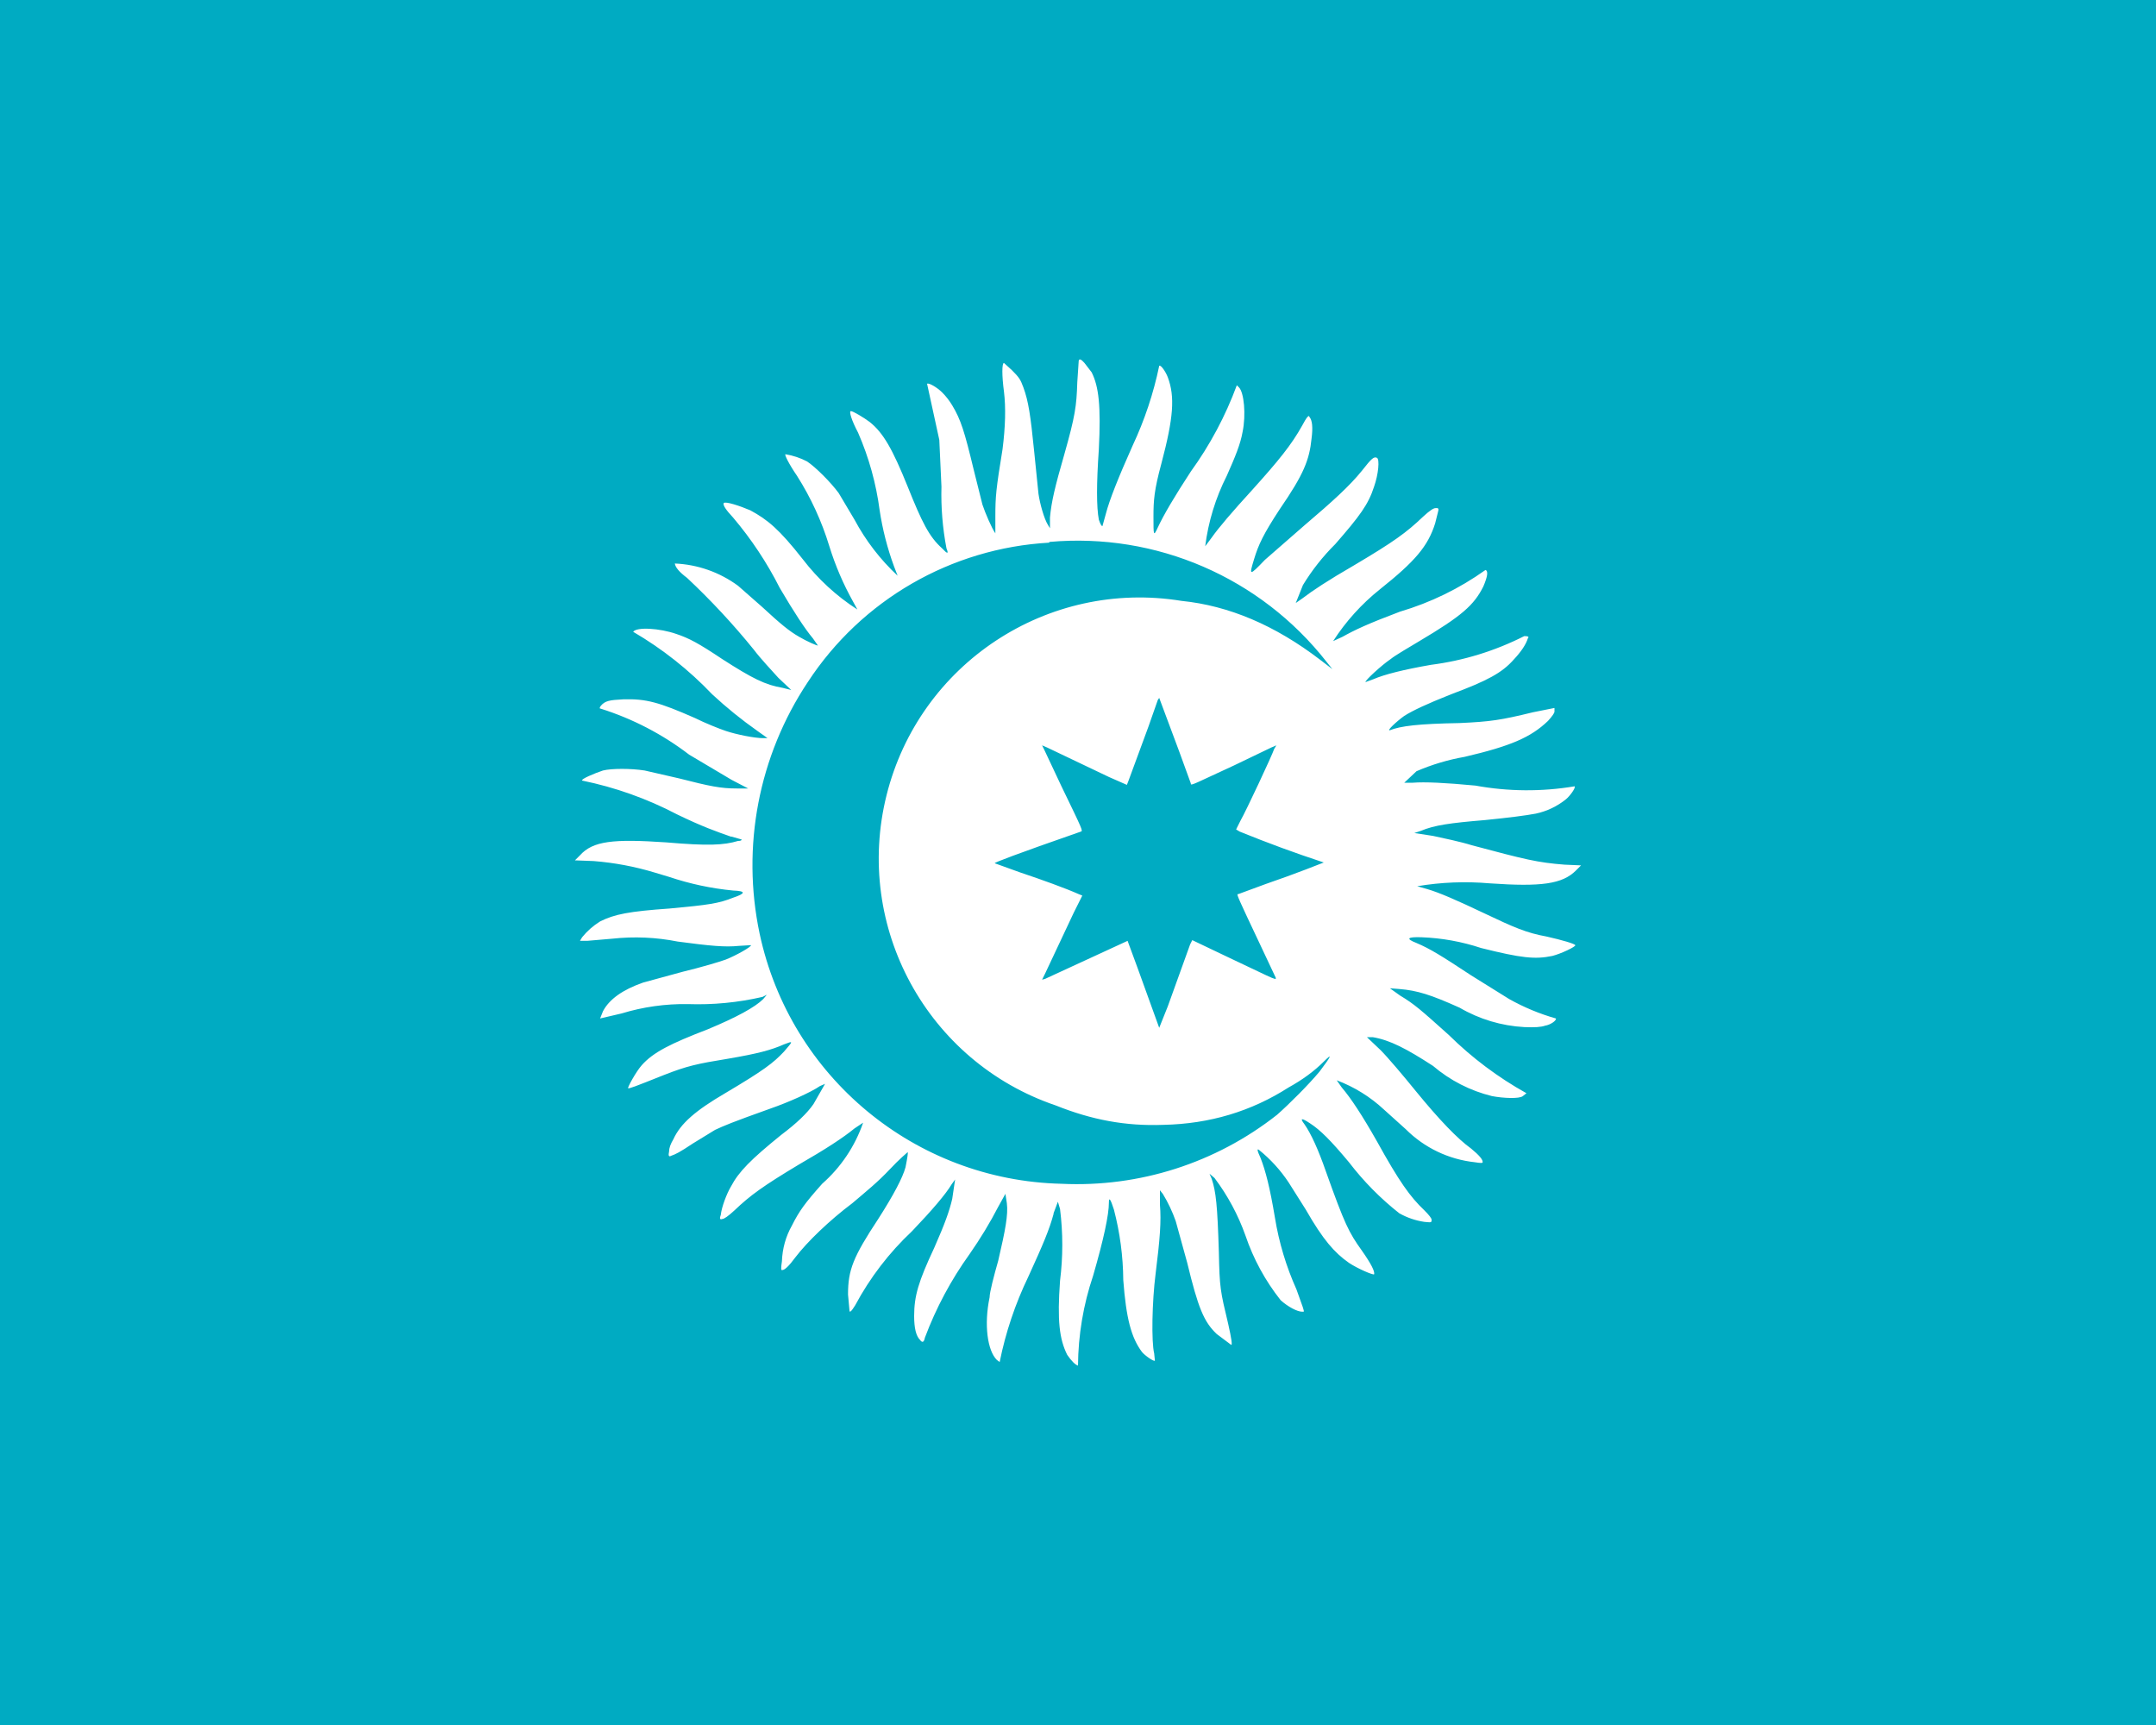
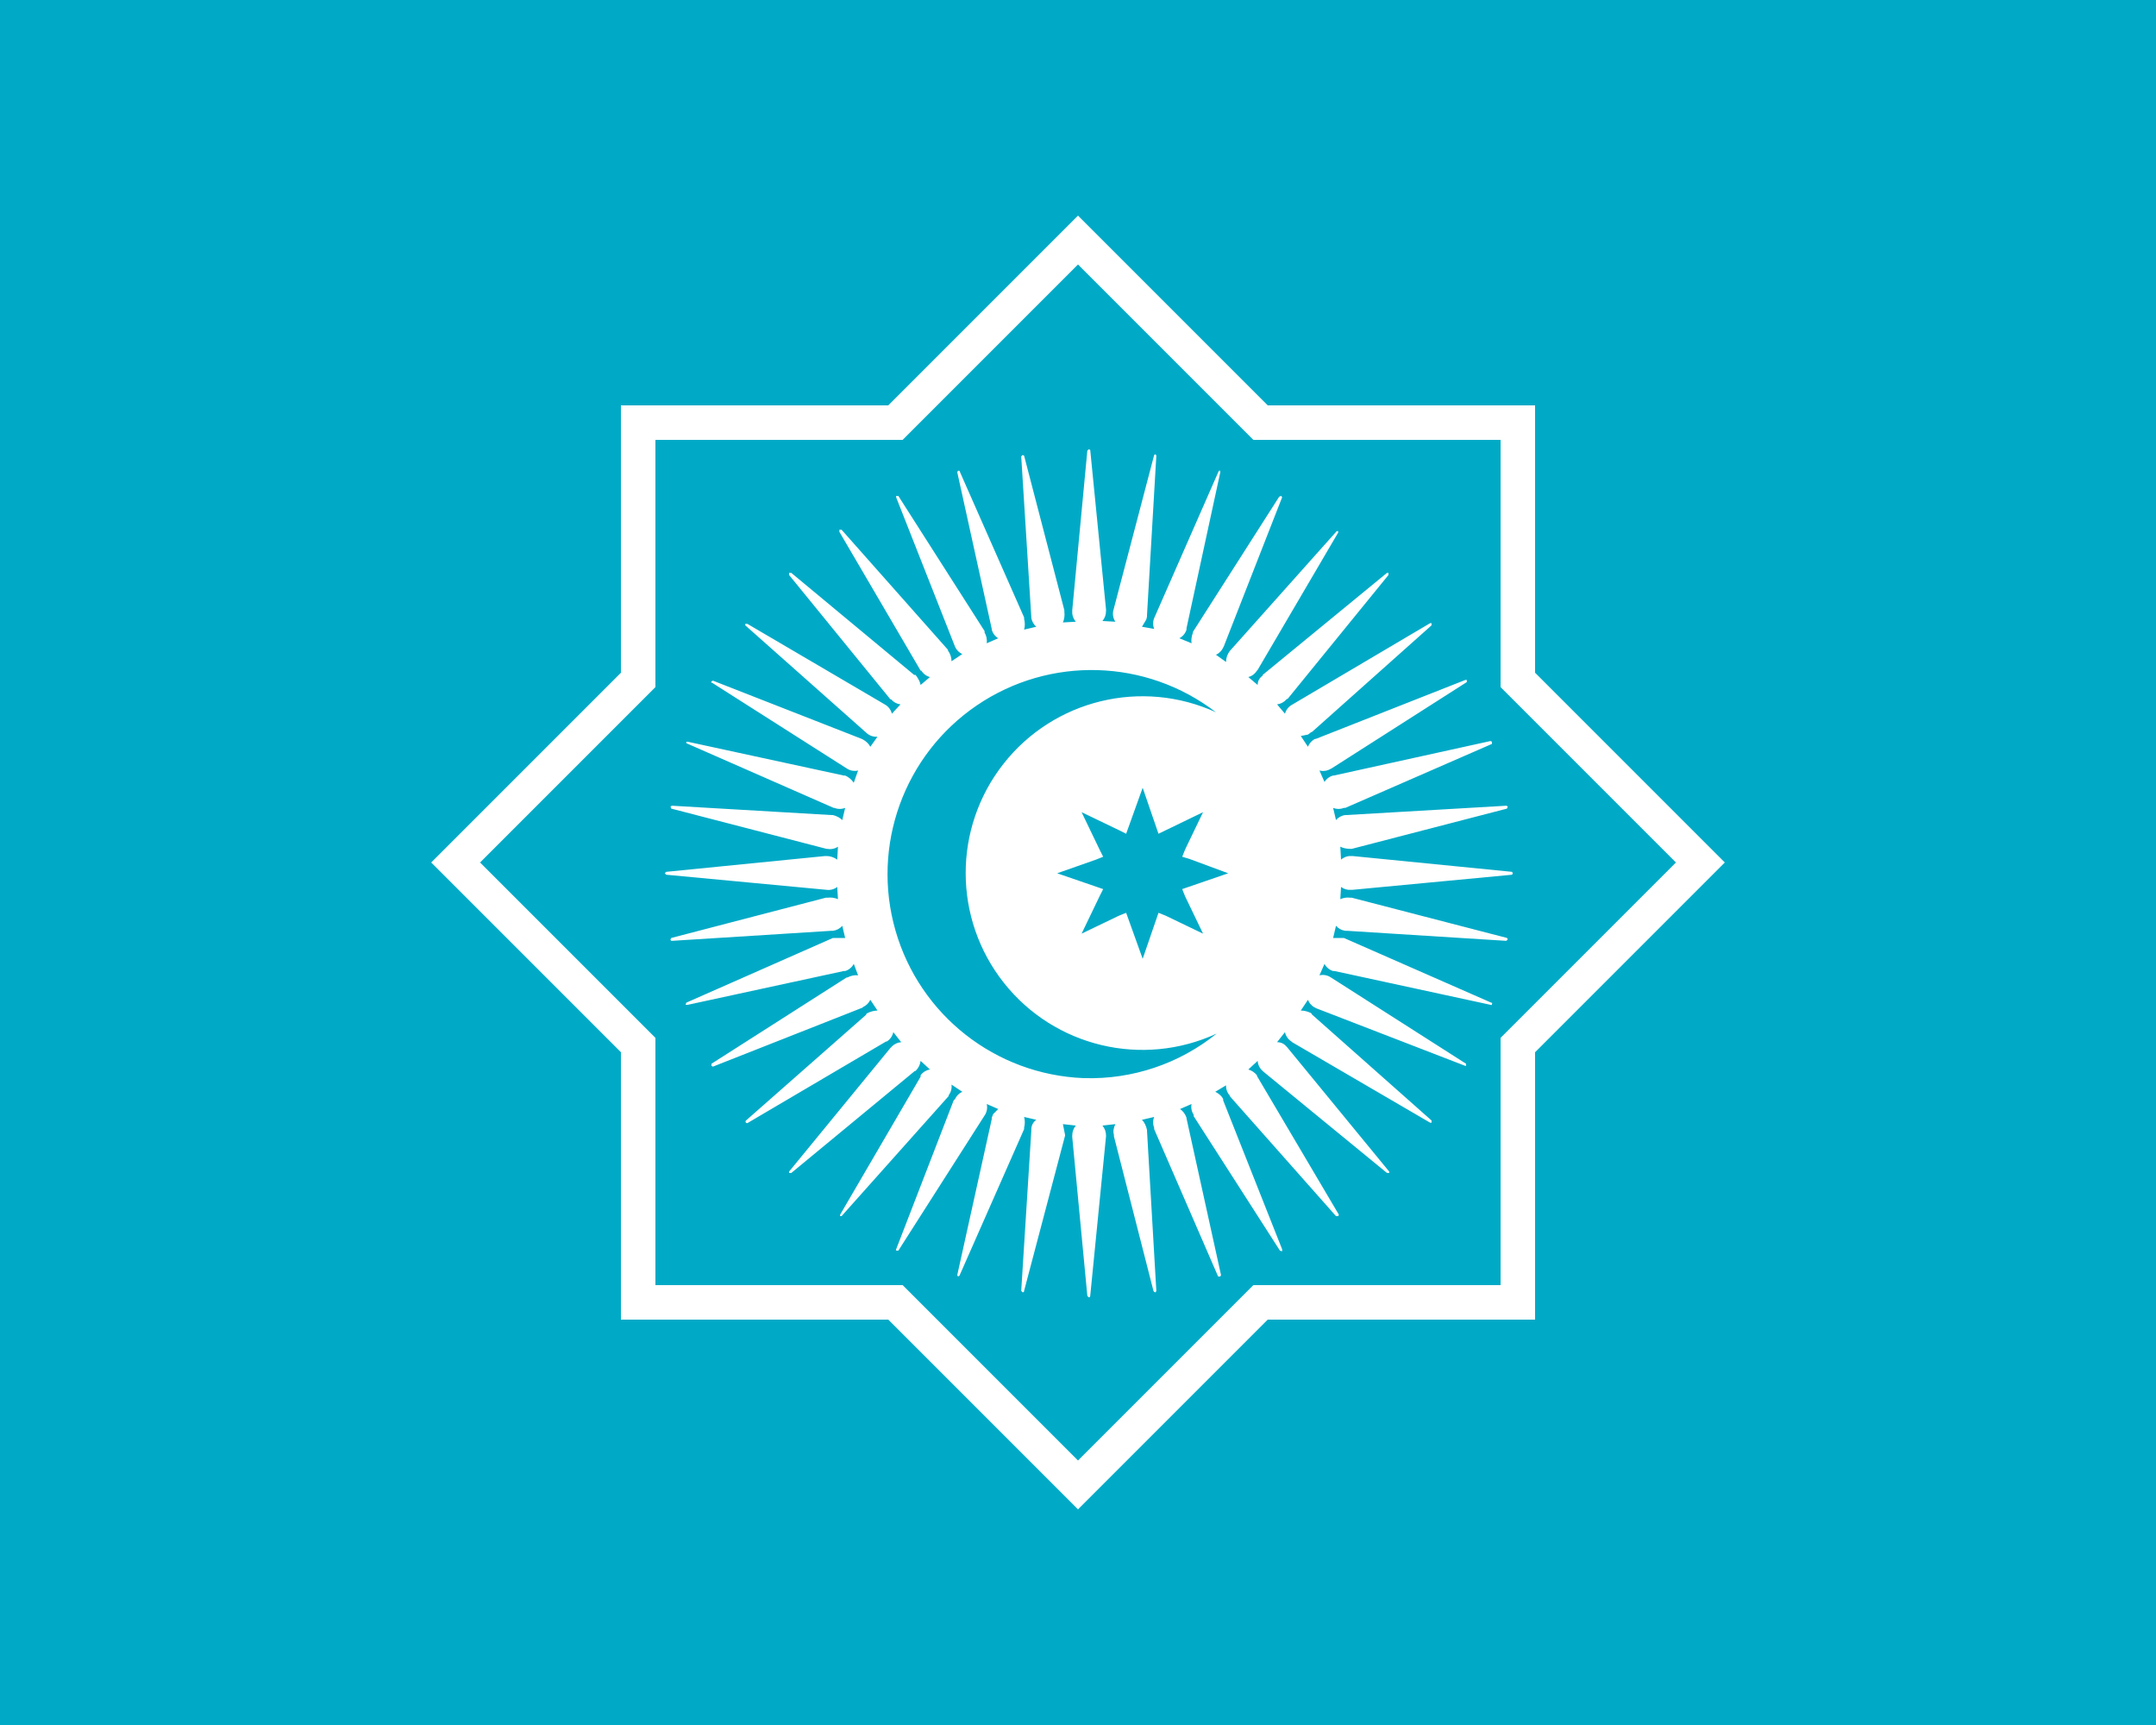
<svg xmlns="http://www.w3.org/2000/svg" width="30" height="24" viewBox="0 0 30 24">
-   <path fill="#00abc2" d="M0 24h30V0H0z" />
-   <path fill="#fff" d="M15.19 5.18c.1.2.13.47.1 1.07q-.05.72 0 .98.03.09.05.09l.05-.18q.07-.27.37-.94a5 5 0 0 0 .37-1.11c.02-.02.09.08.12.16.1.27.08.56-.09 1.2-.1.37-.11.51-.11.74 0 .26 0 .28.06.15q.12-.26.46-.78a5 5 0 0 0 .64-1.2l.03.03c.07.07.1.38.05.62-.03.17-.1.34-.22.61a3 3 0 0 0-.3.98l.09-.12q.14-.2.57-.67c.36-.4.54-.62.69-.89q.09-.17.1-.12.06.07.03.3c-.03.3-.11.5-.44.98-.23.35-.3.5-.36.7-.07.23-.07.24.15.01l.55-.48c.4-.34.63-.55.8-.76.14-.18.17-.2.21-.18s.02.23-.04.4c-.08.25-.2.41-.54.8a3 3 0 0 0-.45.57l-.1.25.1-.07c.13-.1.34-.24.72-.46.54-.32.72-.45.95-.67q.14-.13.18-.12.05-.01.03.05l-.04.16c-.1.32-.28.53-.77.92a3 3 0 0 0-.65.72l.13-.06c.18-.1.35-.18.8-.35a4 4 0 0 0 1.19-.58q.06.02-.03.23c-.13.26-.3.41-.89.76-.15.09-.34.2-.4.25-.12.08-.36.3-.35.32l.11-.04q.23-.1.8-.2a4 4 0 0 0 1.3-.4q.08 0 .05.03-.04.13-.2.3c-.16.18-.36.29-.87.48-.35.14-.52.22-.65.3-.11.08-.25.21-.2.2.15-.06.4-.09.97-.1.43-.02.57-.04 1.02-.15l.3-.06v.05q0 .03-.09.13c-.24.23-.52.35-1.16.5a3 3 0 0 0-.67.2l-.17.16h.12q.24-.02.87.04a4 4 0 0 0 1.38.01c.02.02-.07.14-.12.18a1 1 0 0 1-.42.2q-.21.04-.71.09c-.48.04-.7.07-.89.15l-.09.03.26.04c.14.03.38.08.54.13.75.2.91.24 1.29.27l.23.01-.07.07c-.19.19-.48.23-1.2.18a4 4 0 0 0-1.01.04l.14.04c.17.05.4.15.8.34s.58.27.86.32c.22.05.39.1.4.12s-.2.12-.32.15c-.24.05-.43.03-.99-.11a3 3 0 0 0-.83-.15q-.3-.01-.07.08c.19.08.35.18.76.45l.53.33a3 3 0 0 0 .65.27c.01.03-.08.09-.15.1q-.08.03-.29.02a2 2 0 0 1-.9-.27c-.4-.18-.59-.24-.84-.26l-.13-.01.14.1c.2.12.29.2.68.55a5 5 0 0 0 1.08.81l-.05.04c-.05.04-.27.03-.43 0a2 2 0 0 1-.82-.42c-.37-.24-.6-.36-.84-.4h-.08l.19.18c.1.1.32.36.49.57q.49.6.77.8.17.14.16.19.01.02-.11 0a1.6 1.6 0 0 1-.96-.46l-.3-.27a2 2 0 0 0-.66-.41l.07.1q.19.22.49.75c.31.56.46.77.66.96q.1.1.1.13c0 .04 0 .04-.1.03a1 1 0 0 1-.35-.12 4 4 0 0 1-.7-.71c-.25-.3-.4-.45-.54-.54q-.18-.12-.08.01.14.2.3.66c.26.73.32.85.5 1.1q.19.27.17.33c-.02.01-.23-.08-.35-.16-.2-.14-.36-.32-.6-.74l-.24-.38a2 2 0 0 0-.41-.45q-.05-.04.02.11c.07.18.13.41.2.83a4 4 0 0 0 .3 1c.09.25.11.3.1.31h-.02c-.07 0-.2-.07-.3-.16a3 3 0 0 1-.49-.9 3 3 0 0 0-.43-.8l-.07-.06.03.07c.06.18.08.37.1 1.02.01.5.02.54.13 1q.07.31.04.29l-.2-.15c-.18-.17-.26-.37-.41-.99l-.16-.58a2 2 0 0 0-.18-.38l-.04-.05v.2c.02.23 0 .48-.06.96-.05.39-.06.95-.02 1.11l.01.1c-.01.02-.14-.07-.18-.12-.15-.2-.22-.47-.26-1a4 4 0 0 0-.13-.98q-.07-.22-.07-.1 0 .26-.22 1.02A4 4 0 0 0 15 19q-.06-.02-.15-.15c-.11-.22-.14-.48-.1-1.03a4 4 0 0 0 0-1l-.03-.1-.06.16v.01c-.06.22-.14.41-.35.87a5 5 0 0 0-.4 1.19l-.04-.03c-.13-.13-.18-.49-.1-.87 0-.07.06-.3.12-.51.1-.43.14-.64.12-.8l-.02-.13-.1.18q-.17.33-.4.66a5 5 0 0 0-.62 1.16q-.02.1-.07.03-.08-.08-.08-.33c0-.28.06-.48.28-.95.15-.34.21-.51.25-.68l.04-.27-.05.07q-.12.2-.55.65a4 4 0 0 0-.79 1.03q-.08.13-.08.07l-.02-.22c0-.34.07-.52.42-1.05q.32-.5.38-.72.04-.2.03-.21s-.12.1-.25.24c-.17.18-.32.3-.52.47-.32.24-.63.54-.79.75q-.14.19-.19.18-.02.01 0-.12.01-.27.14-.5c.1-.2.18-.31.42-.58a2 2 0 0 0 .57-.85l-.12.08q-.23.19-.77.5c-.5.3-.68.43-.9.64q-.13.12-.17.12-.05.02-.02-.06c.01-.1.08-.29.14-.39.11-.21.28-.38.7-.72q.32-.24.45-.43l.16-.28-.07.03c-.13.09-.45.23-.68.31-.56.2-.65.24-.78.3l-.31.19c-.18.12-.24.15-.3.17q-.05.03-.03-.06 0-.07.06-.17c.1-.22.31-.4.72-.64.54-.32.67-.42.82-.58.13-.15.13-.15 0-.1-.18.08-.37.13-.78.2-.43.07-.57.1-.9.23-.4.16-.48.19-.49.18s.11-.23.19-.32c.16-.18.4-.3.92-.5q.6-.25.77-.42l.05-.06-.06.03a4 4 0 0 1-1.04.1 3 3 0 0 0-.92.13l-.3.07.04-.1q.13-.25.56-.4l.55-.15c.25-.06.52-.14.6-.17.15-.06.36-.18.35-.2l-.17.01c-.19.02-.4 0-.85-.06a3 3 0 0 0-.91-.04l-.35.03h-.1l.03-.05a1 1 0 0 1 .25-.22c.2-.1.4-.14.97-.18.54-.05.68-.07.88-.15q.27-.09 0-.1a4 4 0 0 1-.89-.19l-.2-.06a4 4 0 0 0-.85-.16L8 11.97l.07-.07c.18-.2.46-.23 1.2-.18.58.05.8.04 1-.02q.05 0 .05-.02l-.14-.04h-.01c-.2-.07-.4-.14-.75-.31a5 5 0 0 0-1.32-.47c-.02-.02.17-.1.29-.14.12-.03.39-.03.58 0l.48.11c.43.11.58.14.8.14h.16l-.23-.12-.59-.35a4 4 0 0 0-1.23-.64q-.03 0 0-.04c.06-.07.12-.08.31-.09.32-.01.5.04 1 .26.14.07.34.15.43.18.15.05.4.1.52.1h.06l-.14-.1a6 6 0 0 1-.63-.51 5 5 0 0 0-1.1-.87c.05-.07.37-.05.6.03.18.06.31.13.64.35.42.27.6.36.84.4l.12.03-.18-.17c-.09-.1-.25-.27-.34-.39a10 10 0 0 0-.93-1q-.16-.12-.17-.2a1.6 1.6 0 0 1 .88.31l.33.29c.26.24.38.34.52.42.1.06.26.13.26.12l-.07-.1q-.16-.19-.46-.7a5 5 0 0 0-.65-.98q-.15-.16-.13-.2c.02-.03.23.04.37.1.24.13.4.26.73.68a3 3 0 0 0 .76.7l-.06-.11a4 4 0 0 1-.33-.77 4 4 0 0 0-.45-.98c-.11-.16-.18-.3-.16-.3a1 1 0 0 1 .3.1c.12.08.33.29.44.44l.22.37a3 3 0 0 0 .6.78l-.05-.13a4 4 0 0 1-.2-.78 4 4 0 0 0-.3-1.08c-.09-.17-.13-.3-.1-.3s.18.09.26.15c.19.15.32.38.53.9.2.5.3.7.48.86q.11.12.06 0a4 4 0 0 1-.07-.86l-.03-.65-.17-.78c.02-.02.14.05.21.12q.08.08.14.18c.12.2.17.36.3.9l.12.48c.04.12.13.33.18.4v-.24c0-.27.01-.38.1-.93q.06-.47.02-.8c-.03-.22-.03-.4 0-.4l.11.1c.1.1.12.13.16.24.07.19.1.39.15.89l.06.59c.02.14.08.35.13.43l.03.05V7.2c.02-.22.07-.43.2-.88.15-.53.17-.67.18-1l.02-.3q.01-.05.08.03zm-.59 2.37a4.3 4.3 0 0 0-3.36 1.94 4.6 4.6 0 0 0-.67 3.5 4.4 4.4 0 0 0 4.2 3.48 4.5 4.5 0 0 0 3-.96c.17-.15.44-.42.59-.6q.25-.33.06-.14-.2.2-.49.36-.78.5-1.74.52c-.53.02-1-.07-1.5-.27a3.63 3.63 0 0 1 1.75-7.02q.99.1 1.93.82l.17.13-.08-.1a4.4 4.4 0 0 0-3.86-1.67m1.38 2.57-.28.76-.02.05-.25-.11-.86-.41-.07-.03.03.06.24.51c.3.62.3.62.27.63-.92.32-1.2.43-1.2.44l.36.13c.3.1.63.22.81.3l.05.02-.12.24-.4.85-.04.08.04-.01 1.15-.53.14.38.3.83.12-.3.31-.86.03-.06.44.21.59.28c.13.06.14.06.13.03l-.24-.51c-.27-.57-.3-.64-.29-.65h.01l.38-.14c.41-.14.81-.3.81-.3a18 18 0 0 1-1.17-.43l-.05-.03.06-.12c.08-.14.44-.91.47-1l.03-.05-.07.03-.52.25c-.52.24-.59.28-.6.26v-.01l-.16-.44-.28-.75-.02.03z" />
+   <path fill="#00aac7" d="M0 0h30v24H0z" />
+   <path fill="#fff" d="M20.88 9.56V6.12h-3.44L15 3.68l-2.44 2.44H9.12v3.44L6.68 12l2.44 2.44v3.44h3.44L15 20.32l2.44-2.44h3.44v-3.44L23.32 12zm.48 5.08v3.72h-3.72L15 21l-2.64-2.64H8.64v-3.72L6 12l2.64-2.64V5.64h3.72L15 3l2.64 2.64h3.72v3.72L24 12z" />
+   <path fill="#fff" d="m15.15 6.25.02.01.22 2.22v.02q0 .08-.05.14l.18.01a.2.2 0 0 1-.03-.15l.57-2.17.02-.01.01.02-.13 2.22v.02l-.01.04-.06.1.17.03a.2.2 0 0 1 0-.15l.9-2.05h.02v.02l-.47 2.17v.02a.2.2 0 0 1-.1.12l.17.07q-.01-.07.02-.15v-.01l1.2-1.88.03-.01.01.02-.81 2.07-.01.02a.2.2 0 0 1-.1.1l.14.1q0-.08.05-.15l1.49-1.67h.02v.02L17.5 9.32l-.01.01a.2.2 0 0 1-.12.09l.13.11q0-.08.07-.13v-.01l1.73-1.42h.02V8l-1.4 1.72-.02.01a.2.2 0 0 1-.13.07l.11.13a.2.2 0 0 1 .09-.12l1.93-1.14h.02v.03l-1.66 1.48-.02.01-.04.03-.1.02.1.15a.2.2 0 0 1 .1-.11h.01l2.08-.82h.02v.03l-1.88 1.2-.02.01a.2.2 0 0 1-.15.02l.07.16a.2.2 0 0 1 .12-.09h.01l2.18-.48.02.01v.03l-2.04.89h-.02a.2.2 0 0 1-.15 0l.04.17a.2.2 0 0 1 .13-.07h.01l2.23-.13.02.01-.01.03-2.16.56h-.02q-.08 0-.14-.03l.01.18a.2.2 0 0 1 .14-.05h.02l2.22.22.01.02-.01.02-2.22.21h-.02a.2.2 0 0 1-.14-.04l-.01.17q.07-.03.14-.02h.02l2.16.56.01.02-.02.02-2.22-.14h-.02a.2.2 0 0 1-.13-.07l-.04.17h.15l2.05.9q.02 0 .01.02 0 .02-.02.01l-2.17-.47h-.02a.2.2 0 0 1-.12-.1l-.07.16a.2.2 0 0 1 .16.03l1.88 1.2v.03h-.01l-2.07-.8-.02-.01a.2.2 0 0 1-.1-.11l-.1.15q.08 0 .15.04v.01l1.67 1.48v.03h-.02l-1.92-1.12-.01-.01a.2.2 0 0 1-.09-.13l-.11.14q.08 0 .13.06l.01.01 1.42 1.73v.02h-.03l-1.72-1.41-.01-.01a.2.2 0 0 1-.07-.14l-.13.12q.07.02.12.08v.01l1.14 1.93-.01.02h-.03l-1.47-1.66-.01-.02a.2.2 0 0 1-.05-.14l-.15.09q.08.04.11.1v.02l.82 2.07v.03l-.03-.01-1.2-1.87v-.02a.2.2 0 0 1-.03-.15l-.16.07q.06.04.09.12v.01l.48 2.18-.01.02h-.03l-.89-2.05v-.02a.2.2 0 0 1 0-.15l-.17.04q.05.05.07.14v.01l.13 2.23-.01.02q-.02 0-.03-.02l-.55-2.15v-.02q-.02-.07.02-.15l-.18.02q.05.06.05.14v.01l-.22 2.22q0 .02-.02.02l-.02-.02-.21-2.21v-.02q0-.08.05-.14l-.18-.02.03.15v.01l-.57 2.16q0 .02-.02.02l-.02-.02.14-2.22v-.02q0-.09.07-.14l-.17-.04q.02.07 0 .15v.02l-.9 2.04-.02.01-.01-.02.48-2.17v-.02l.02-.05.07-.07-.16-.07a.2.2 0 0 1-.03.16l-1.2 1.88h-.02q-.02 0-.01-.02l.8-2.07.02-.02a.2.2 0 0 1 .1-.1l-.15-.1q.01.08-.04.15v.01l-1.49 1.67h-.02v-.02l1.12-1.92v-.02a.2.2 0 0 1 .13-.08l-.13-.12q-.01.08-.07.14h-.01l-1.72 1.42h-.03v-.02l1.41-1.72.02-.02a.2.2 0 0 1 .13-.06l-.11-.14a.2.2 0 0 1-.09.13h-.01l-1.92 1.13a.02.02 0 0 1-.03-.03l1.67-1.47.01-.02q.08-.04.15-.04l-.1-.15a.2.2 0 0 1-.1.1l-.01.01-2.08.82-.02-.01v-.03l1.88-1.2h.01q.08-.04.15-.03l-.06-.16a.2.2 0 0 1-.12.1h-.02l-2.17.47h-.03l.01-.03 2.04-.9h.17l-.04-.17a.2.2 0 0 1-.13.07h-.02l-2.22.14q-.02 0-.02-.02l.01-.02 2.15-.56h.02q.08-.01.15.02l-.01-.17a.2.2 0 0 1-.15.04l-2.23-.21-.02-.02.02-.02 2.21-.22h.02q.08 0 .15.05l.01-.18a.2.2 0 0 1-.15.03h-.01l-2.16-.56-.01-.03.02-.01 2.22.13h.02q.08.02.13.07l.04-.17a.2.2 0 0 1-.15 0h-.01l-2.05-.9v-.02h.02l2.17.47h.02q.07.03.12.1l.06-.17a.2.2 0 0 1-.16-.03L9.91 9.5q-.02 0-.01-.02l.02-.01 2.07.81.02.01q.07.04.1.1l.1-.14a.2.2 0 0 1-.15-.05l-1.69-1.5v-.02h.03l1.91 1.12a.2.2 0 0 1 .1.13l.12-.13a.2.2 0 0 1-.13-.07h-.01L10.98 8v-.03h.03l1.71 1.42h.02q.06.08.07.14l.13-.11a.2.2 0 0 1-.12-.09h-.01L11.68 7.4v-.03h.03l1.48 1.67v.01q.05.07.05.15l.15-.1a.2.2 0 0 1-.1-.1l-.82-2.08V6.9h.03l1.2 1.88v.02q.04.07.03.15l.16-.07a.2.2 0 0 1-.09-.12v-.01l-.48-2.18.01-.02h.02l.9 2.04v.02q.02.08 0 .15l.17-.04a.2.2 0 0 1-.07-.13v-.01l-.14-2.23.02-.02.02.01.56 2.15v.02q.01.08-.02.15l.18-.01a.2.2 0 0 1-.05-.14v-.02l.21-2.22zm1.77 3.66A2.84 2.84 0 1 0 15.08 15h.01a2.8 2.8 0 0 0 1.84-.62 2.46 2.46 0 1 1-.01-4.47m-1.25 1.69-.1-.05-.52-.25.25.52.05.1-.1.04-.54.19.64.22-.05.1-.25.52.52-.25.1-.04.23.64.22-.64.1.04.52.25-.25-.52-.04-.1.64-.22-.54-.2-.1-.03.04-.1.25-.52-.62.3-.22-.64z" clip-rule="evenodd" />
</svg>
